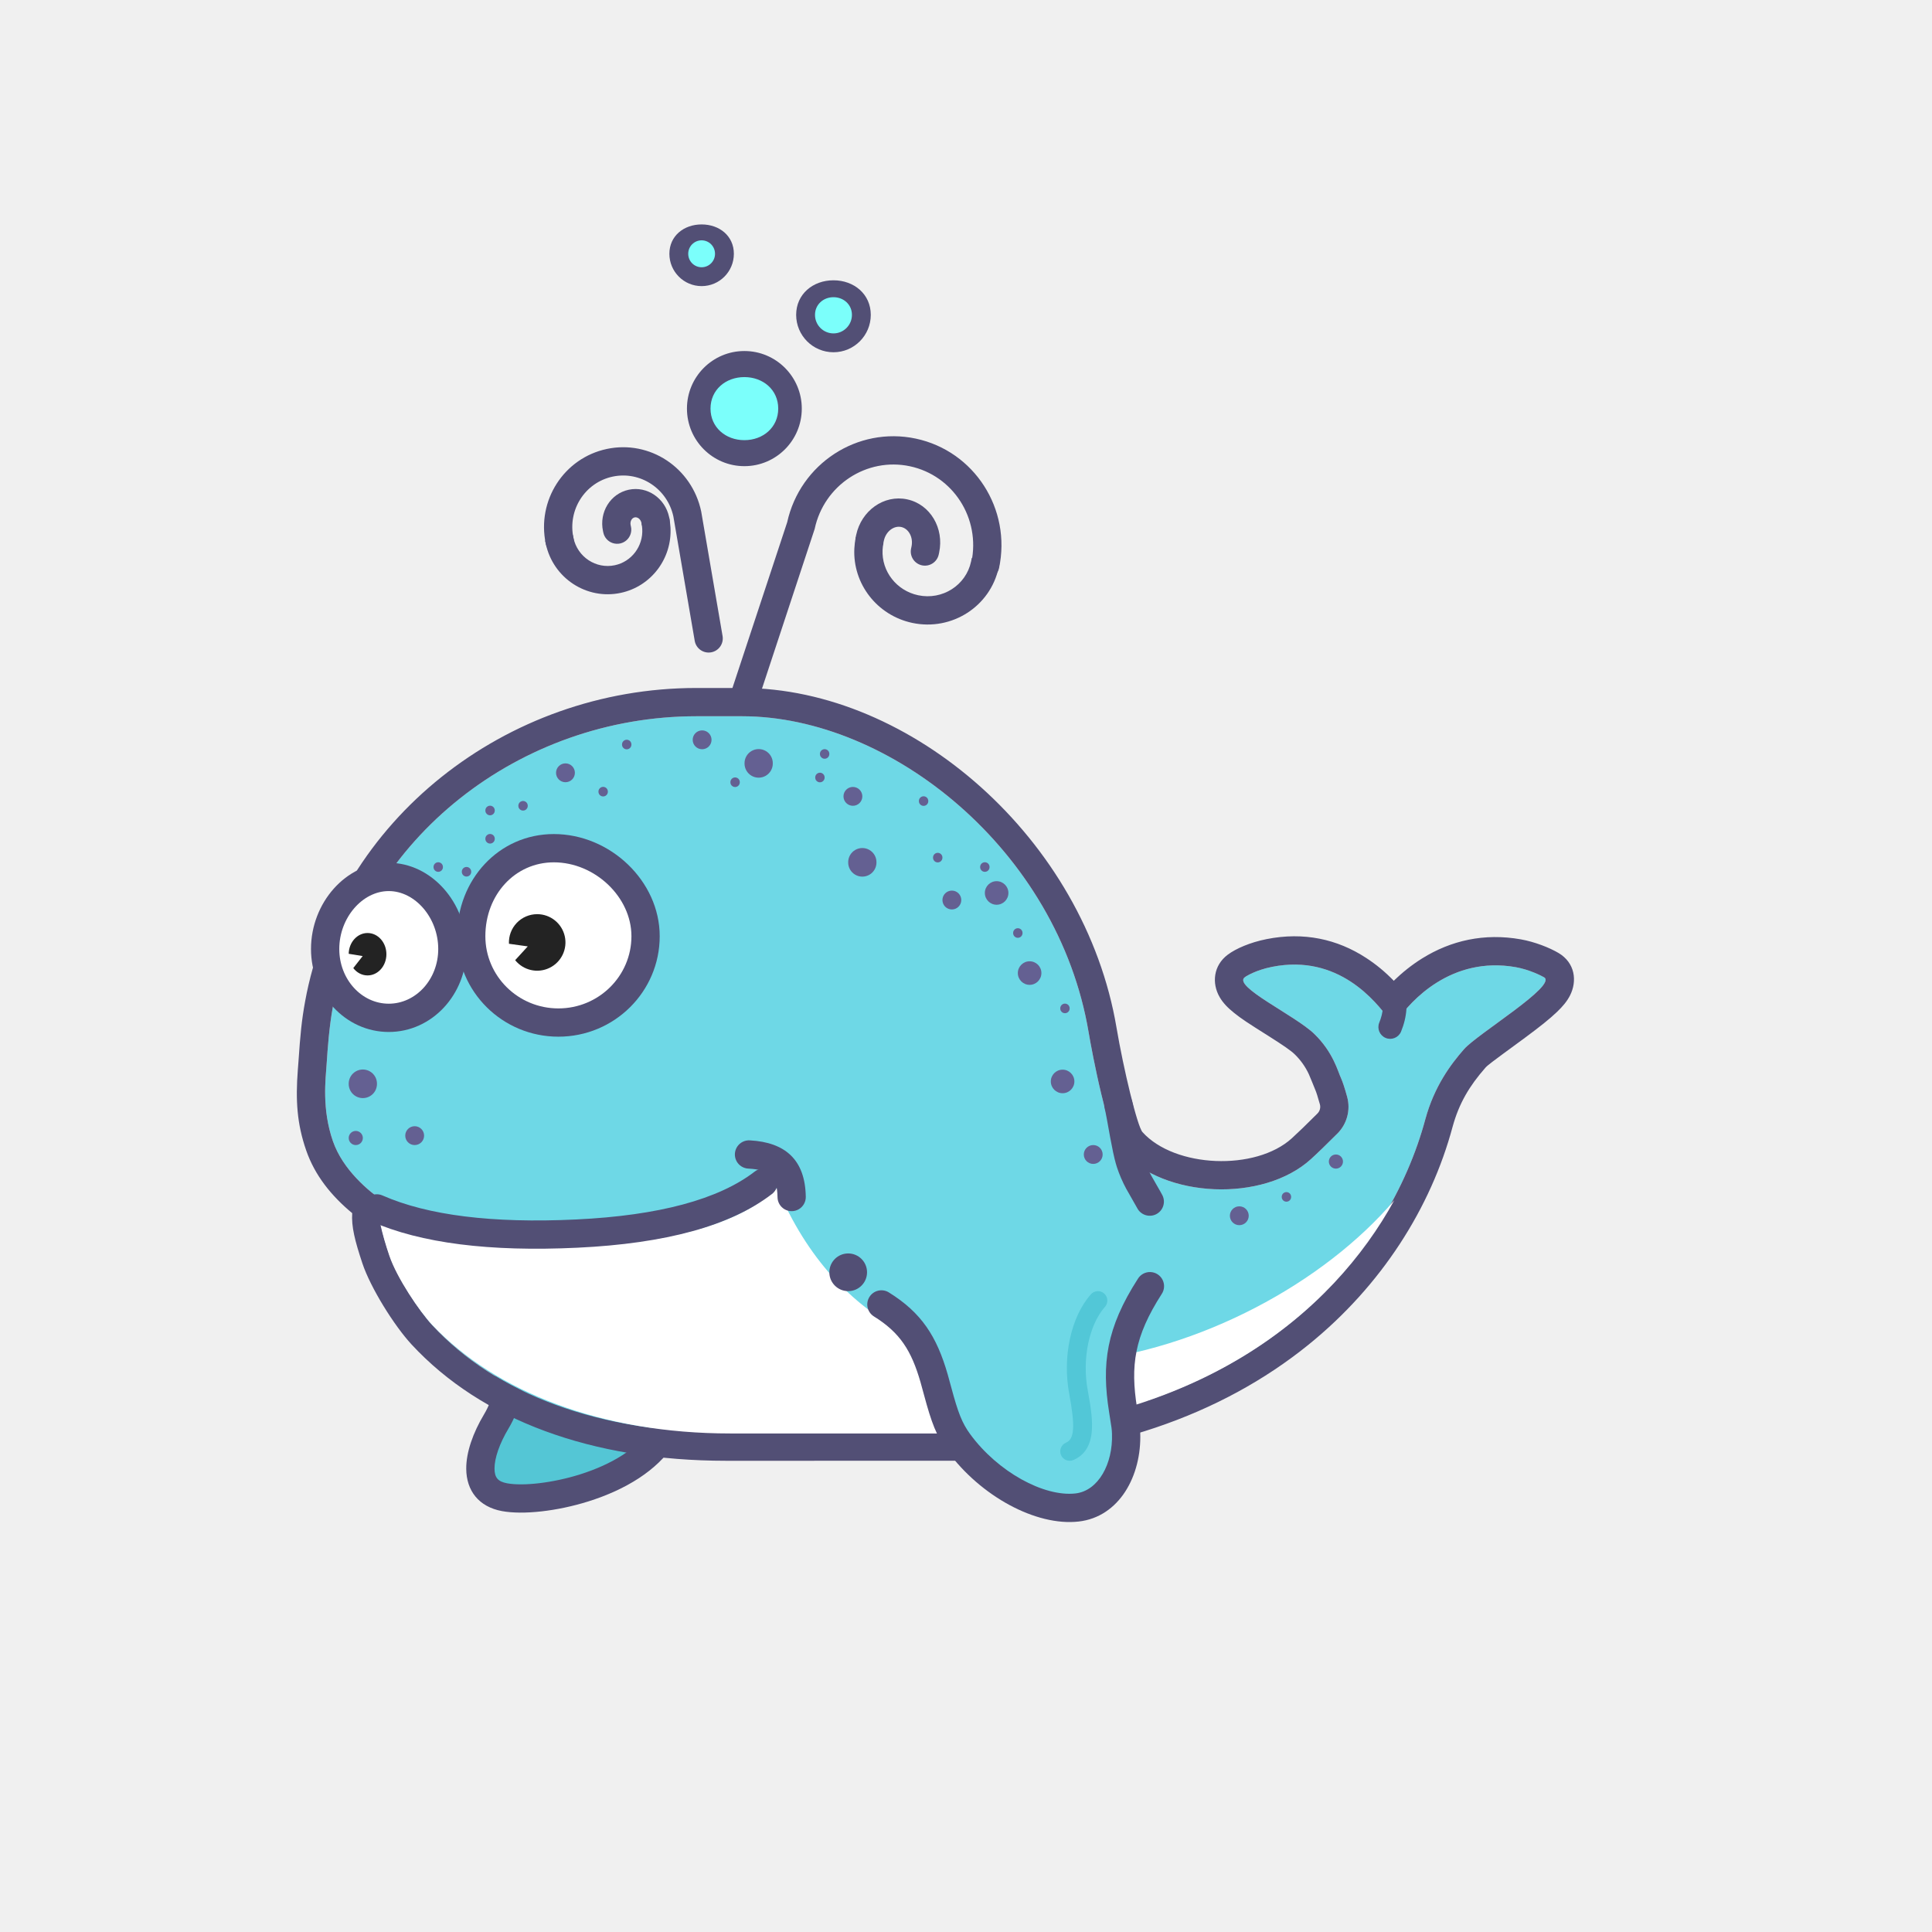
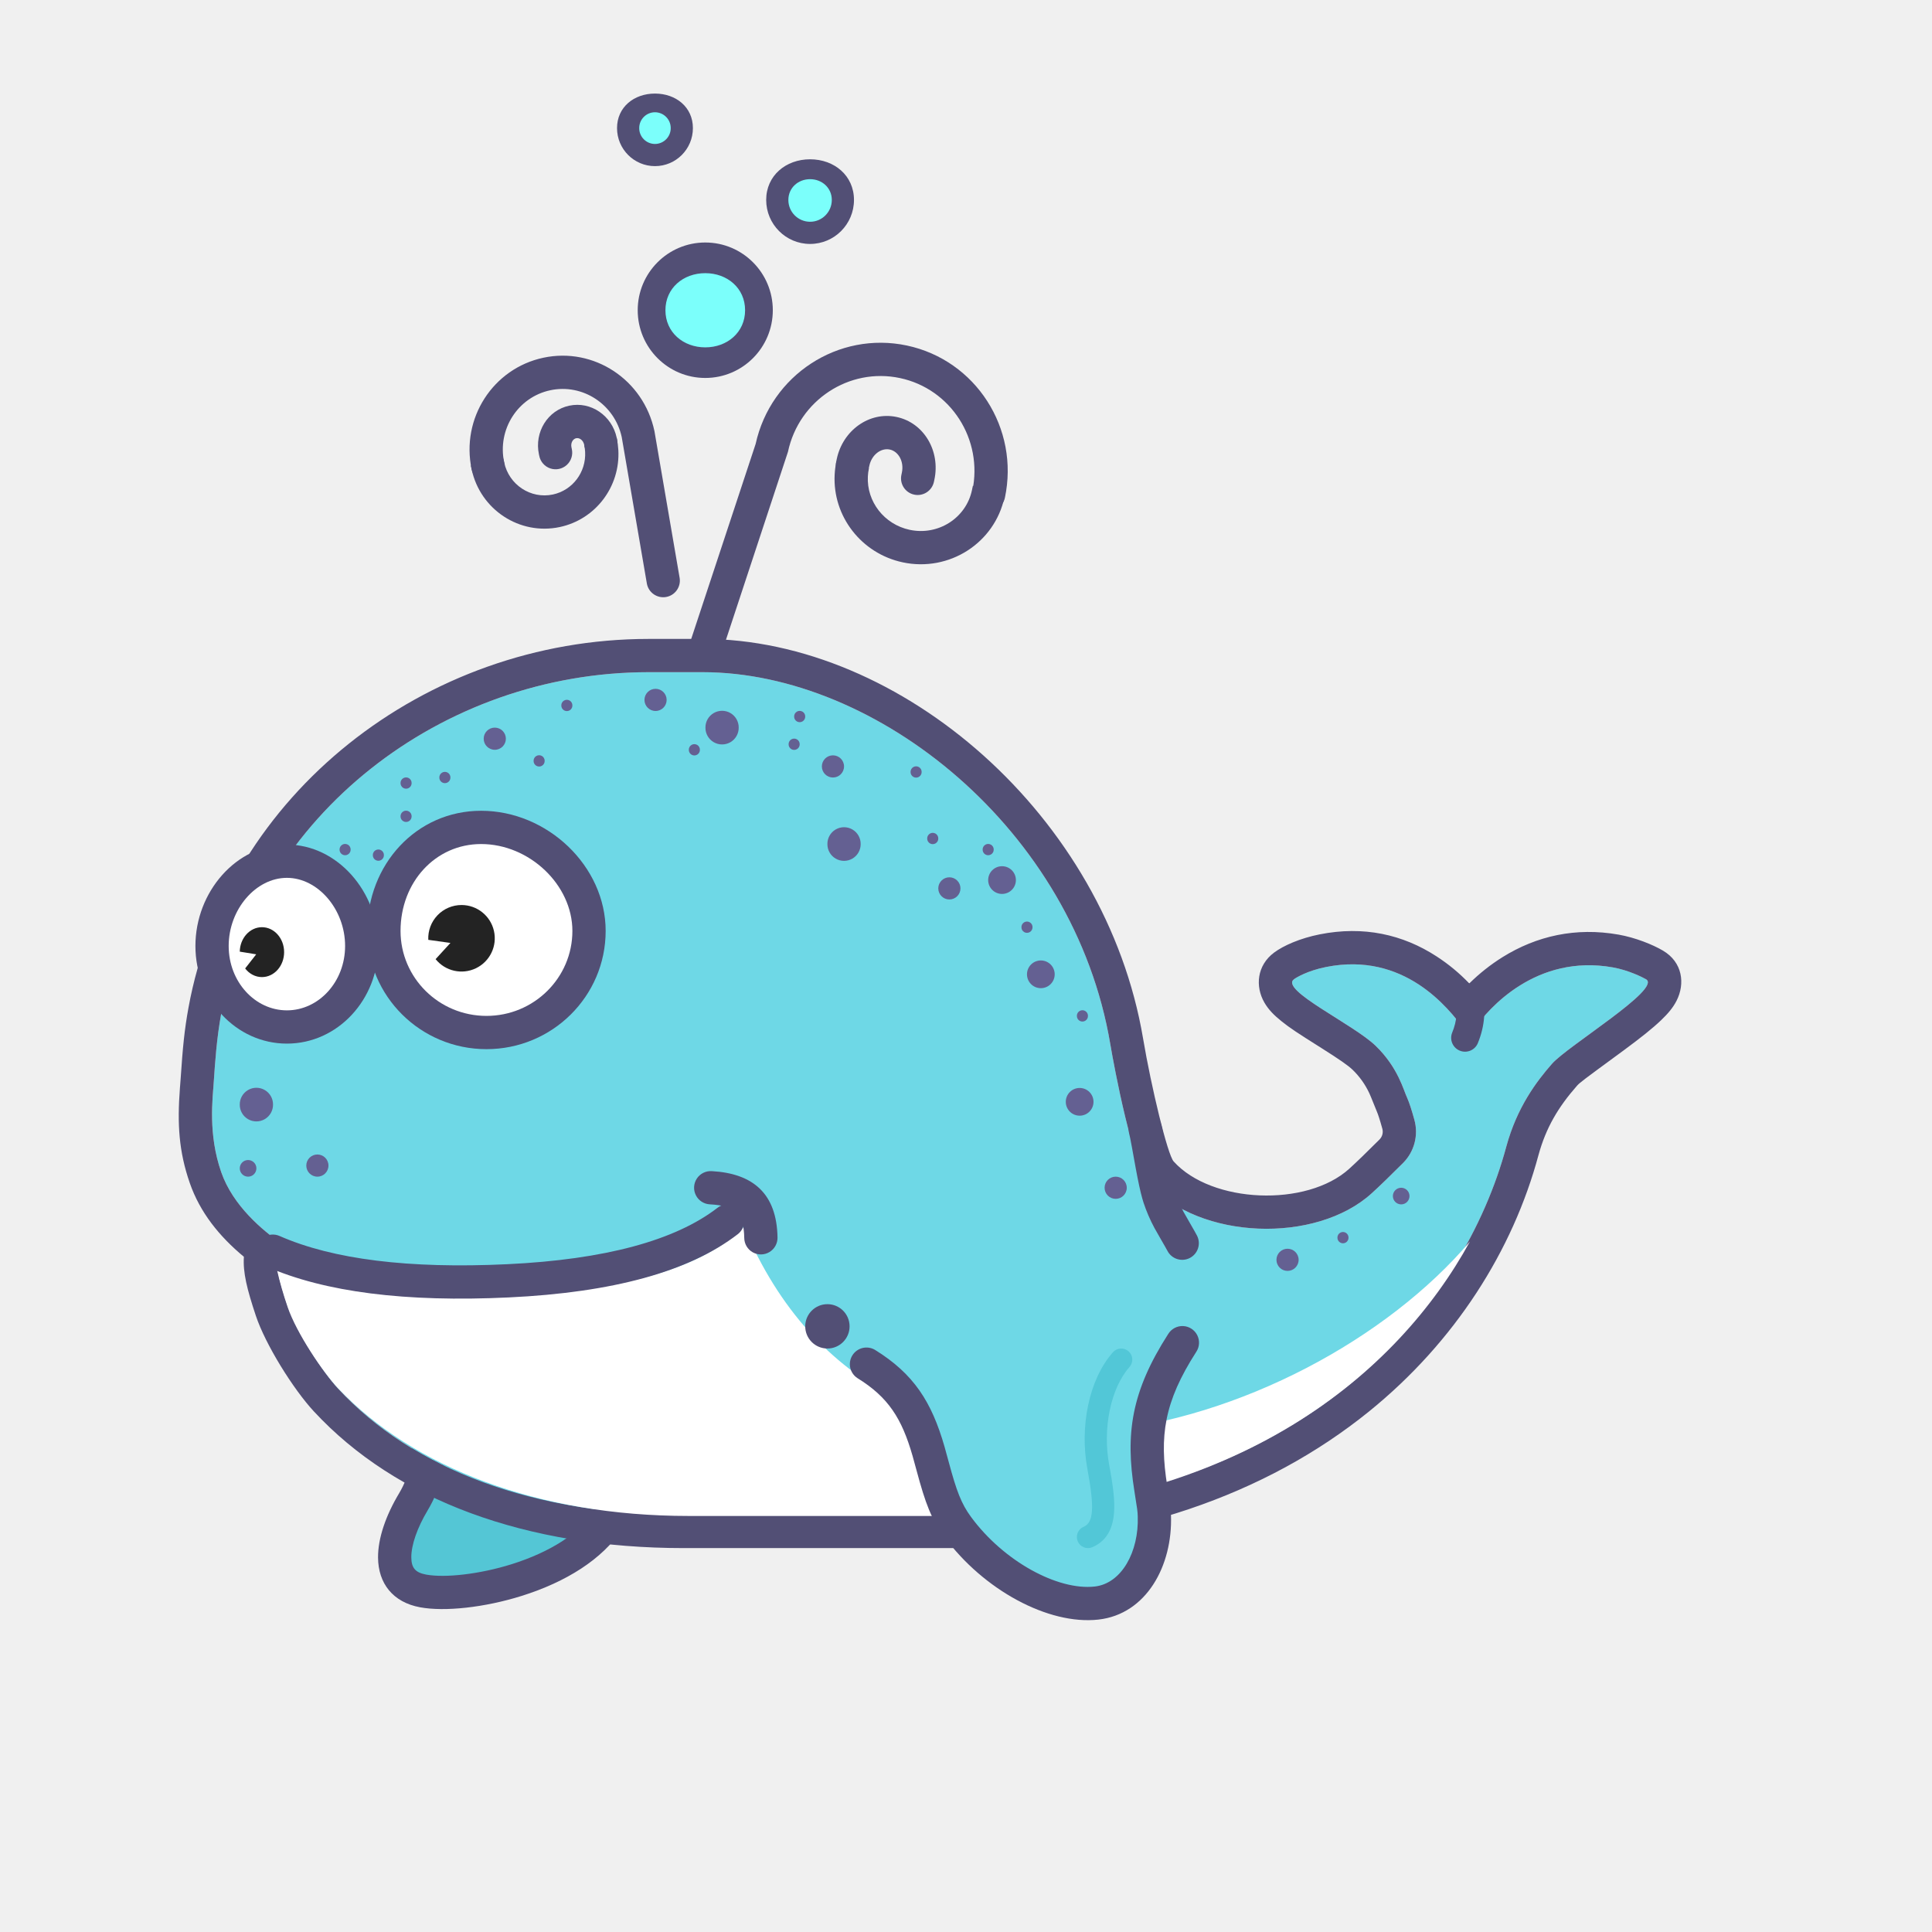
- <svg xmlns="http://www.w3.org/2000/svg" width="800px" height="800px" viewBox="0 0 1024 1024" class="icon" version="1.1">
+ <svg xmlns="http://www.w3.org/2000/svg" width="800px" height="800px" viewBox="76.8 76.8 870.4 870.4" class="icon" version="1.1">
  <path d="M249.756 671.844c24.776 41.714 23.18 65.004 13.26 81.59s-13.956 36.724 4.401 40.116c18.357 3.392 66.258-5.794 83.526-32.096 17.268-26.299 7.34-56.702 41.177-79.365" fill="#54C6D5" />
  <path d="M256.197 668.018c23.48 39.531 26.539 67.047 13.247 89.265-4.67 7.807-7.375 15.577-7.34 21.112 0.03 4.69 1.733 6.873 6.673 7.785 8.429 1.558 24.054-0.135 38.565-4.693 17.046-5.355 30.54-13.792 37.339-24.146 4.528-6.898 7.023-13.747 10.098-26.025 0.207-0.829 0.355-1.419 0.754-3.04 3.279-13.275 5.175-19.341 9.029-26.799 5.185-10.035 12.635-18.415 23.387-25.615a7.493 7.493 0 0 1 8.339 12.45c-15.485 10.37-20.323 19.733-26.207 43.557-0.405 1.633-0.552 2.235-0.767 3.084-3.452 13.784-6.434 21.964-12.111 30.608-9.001 13.712-25.328 23.922-45.373 30.22-16.666 5.235-34.671 7.183-45.778 5.132-12.233-2.26-18.864-10.754-18.937-22.431-0.052-8.697 3.512-18.944 9.468-28.897 10.08-16.849 7.65-38.69-13.27-73.918a7.493 7.493 0 1 1 12.882-7.653z" fill="#524F75" />
  <path d="M755.43 593.318c-18.999 70.723-88.756 161.302-247.356 165.94H384.837c-67.721 0-121.911-20.378-155.665-56.812-6.896-7.44-18.912-25.67-22.9-37.656s-6.191-19.156-2.92-27.923c-8.102-5.682-21.606-16.776-26.901-32.036-5.939-17.121-3.871-32.803-3.312-41.11s1.269-18.996 3.312-30.218C192.659 444.443 275.668 379.629 369.032 379.629h24.309c78.538 0 167.362 70.881 183.653 167.491 1.883 11.187 10.15 54.896 17.425 62.961 22.798 25.288 75.167 27.223 100.347 4.328 3.497-3.182 8.202-7.73 14.114-13.642a19.993 19.993 0 0 0 5.137-19.429c-1.266-4.606-2.348-7.9-3.242-9.888-1.621-3.357-4.059-13.664-14.201-23.477-10.14-9.815-43.303-25.173-36.824-30.003 1.044-0.779 6.097-3.856 14.501-5.527 35.041-6.978 55.034 18.335 62.179 28.083 0.779 1.064 1.531 2.123 2.258 3.172 0.709-1.051 1.449-2.133 2.215-3.247 6.494-9.436 28.04-33.929 62.479-27.833 7.128 1.259 13.599 4.538 14.99 5.355 7.255 4.266-35.273 30.003-42.376 38.088s-15.782 19.703-20.567 37.256z" fill="#6ED8E6" />
  <path d="M755.43 593.318c4.785-17.55 13.464-29.172 20.565-37.256s49.632-33.822 42.376-38.088c-1.391-0.817-7.862-4.096-14.99-5.355-34.439-6.097-55.985 18.397-62.479 27.833-0.767 1.111-3.694 1.139-4.473 0.075-7.143-9.745-27.136-35.061-62.179-28.083-8.402 1.671-13.457 4.75-14.501 5.527-6.479 4.83 26.686 20.188 36.824 30.003 10.143 9.815 12.578 20.123 14.201 23.477 0.892 1.988 1.976 5.282 3.242 9.888a19.98 19.98 0 0 1-5.137 19.429c-5.912 5.912-10.617 10.46-14.114 13.642-25.18 22.895-77.549 20.96-100.347-4.328-7.273-8.065-15.542-51.774-17.425-62.961C560.702 450.51 471.879 379.629 393.341 379.629h-24.309c-93.364 0-176.373 64.814-192.582 153.875-2.041 11.219-2.75 21.909-3.312 30.218s-2.63 23.987 3.312 41.11c5.295 15.26 18.802 26.354 26.901 32.036-3.272 8.766-1.066 15.937 2.92 27.923s16.004 30.215 22.9 37.656C262.928 738.881 317.115 759.259 384.837 759.259h123.235c158.603-4.638 228.357-95.217 247.358-165.94z m-17.246-69.295l0.505 19.673c2.328-13.497 2.343-21.444 0.045-23.834-3.964 3.909 0.187 3.067-0.549 4.161zM162.292 609.745c-4.93-14.211-5.667-26.559-4.438-42.681-0.022 0.295 0.277-3.544 0.332-4.351 0.972-14.408 1.718-21.994 3.519-31.891C179.128 435.095 267.911 364.644 369.032 364.644h24.309c89.862 0 181.615 80.269 198.429 179.984 3.696 21.931 11.029 52.371 13.777 55.418 17.103 18.971 59.946 20.727 79.138 3.277 3.292-2.995 7.845-7.39 13.599-13.15a4.995 4.995 0 0 0 1.286-4.858c-1.079-3.916-1.958-6.601-2.46-7.717-0.712-1.658-2.637-6.644-3.387-8.234a35.575 35.575 0 0 0-7.565-10.625c-1.948-1.888-6.012-4.708-13.714-9.571-11.341-7.146-14.438-9.184-18.29-12.271-3.392-2.72-5.879-5.242-7.71-8.397-4.251-7.338-3.367-16.789 4.356-22.543 4.243-3.164 11.731-6.459 20.53-8.209 19.733-3.931 37.446 0.025 52.641 9.9a82.3 82.3 0 0 1 14.766 12.216 86.553 86.553 0 0 1 15.008-11.873c15.295-9.523 32.945-13.544 52.254-10.128 7.555 1.339 15.335 4.466 19.973 7.193 8.906 5.237 10.048 14.943 6.151 22.588-1.571 3.082-3.809 5.747-6.883 8.692-3.906 3.751-9.111 7.882-16.911 13.647l-2.363 1.738c-15.857 11.621-17.52 12.88-18.704 14.229-8.419 9.586-13.976 18.869-17.368 31.307-11.499 42.816-37.556 84.073-76.36 115.462-46.335 37.478-108.292 59.272-185.014 61.515L384.837 774.244c-71.018 0-129.509-21.514-166.66-61.612-9.238-9.973-21.779-30.041-26.127-43.11-3.986-11.983-5.839-19.434-5.375-26.524-11.132-9.231-19.801-20.04-24.384-33.253z" fill="#524F75" />
  <path d="M192.312 574.439m-7.493 0a7.493 7.493 0 1 0 14.985 0 7.493 7.493 0 1 0-14.985 0Z" fill="#646092" />
  <path d="M402.107 404.605m-7.493 0a7.493 7.493 0 1 0 14.985 0 7.493 7.493 0 1 0-14.985 0Z" fill="#646092" />
  <path d="M457.054 457.054m-7.493 0a7.493 7.493 0 1 0 14.985 0 7.493 7.493 0 1 0-14.985 0Z" fill="#646092" />
  <path d="M452.059 422.088m-4.995 0a4.995 4.995 0 1 0 9.99 0 4.995 4.995 0 1 0-9.99 0Z" fill="#646092" />
  <path d="M504.507 477.034m-4.995 0a4.995 4.995 0 1 0 9.99 0 4.995 4.995 0 1 0-9.99 0Z" fill="#646092" />
  <path d="M372.137 392.117m-4.995 0a4.995 4.995 0 1 0 9.99 0 4.995 4.995 0 1 0-9.99 0Z" fill="#646092" />
  <path d="M528.234 473.288m-6.244 0a6.244 6.244 0 1 0 12.488 0 6.244 6.244 0 1 0-12.488 0Z" fill="#646092" />
  <path d="M545.717 515.746m-6.244 0a6.244 6.244 0 1 0 12.488 0 6.244 6.244 0 1 0-12.488 0Z" fill="#646092" />
  <path d="M708.059 615.649m-3.746 0a3.746 3.746 0 1 0 7.493 0 3.746 3.746 0 1 0-7.493 0Z" fill="#646092" />
  <path d="M563.2 573.19m-6.244 0a6.244 6.244 0 1 0 12.488 0 6.244 6.244 0 1 0-12.488 0Z" fill="#646092" />
  <path d="M299.707 409.6m-4.995 0a4.995 4.995 0 1 0 9.99 0 4.995 4.995 0 1 0-9.99 0Z" fill="#646092" />
  <path d="M219.785 601.912m-4.995 0a4.995 4.995 0 1 0 9.99 0 4.995 4.995 0 1 0-9.99 0Z" fill="#646092" />
  <path d="M579.434 611.902m-4.995 0a4.995 4.995 0 1 0 9.99 0 4.995 4.995 0 1 0-9.99 0Z" fill="#646092" />
  <path d="M656.859 644.371m-4.995 0a4.995 4.995 0 1 0 9.99 0 4.995 4.995 0 1 0-9.99 0Z" fill="#646092" />
  <path d="M194.81 536.976m-4.995 0a4.995 4.995 0 1 0 9.99 0 4.995 4.995 0 1 0-9.99 0Z" fill="#646092" />
  <path d="M188.566 603.161m-3.746 0a3.746 3.746 0 1 0 7.493 0 3.746 3.746 0 1 0-7.493 0Z" fill="#646092" />
  <path d="M211.044 485.776m-3.746 0a3.746 3.746 0 1 0 7.493 0 3.746 3.746 0 1 0-7.493 0Z" fill="#646092" />
  <path d="M247.259 462.049m-2.498 0a2.498 2.498 0 1 0 4.995 0 2.498 2.498 0 1 0-4.995 0Z" fill="#646092" />
  <path d="M232.273 459.551m-2.498 0a2.498 2.498 0 1 0 4.995 0 2.498 2.498 0 1 0-4.995 0Z" fill="#646092" />
  <path d="M434.576 412.098m-2.498 0a2.498 2.498 0 1 0 4.995 0 2.498 2.498 0 1 0-4.995 0Z" fill="#646092" />
  <path d="M497.015 454.556m-2.498 0a2.498 2.498 0 1 0 4.995 0 2.498 2.498 0 1 0-4.995 0Z" fill="#646092" />
  <path d="M539.473 494.517m-2.498 0a2.498 2.498 0 1 0 4.995 0 2.498 2.498 0 1 0-4.995 0Z" fill="#646092" />
  <path d="M681.834 634.38m-2.498 0a2.498 2.498 0 1 0 4.995 0 2.498 2.498 0 1 0-4.995 0Z" fill="#646092" />
  <path d="M564.449 534.478m-2.498 0a2.498 2.498 0 1 0 4.995 0 2.498 2.498 0 1 0-4.995 0Z" fill="#646092" />
  <path d="M259.746 444.566m-2.498 0a2.498 2.498 0 1 0 4.995 0 2.498 2.498 0 1 0-4.995 0Z" fill="#646092" />
  <path d="M277.229 427.083m-2.498 0a2.498 2.498 0 1 0 4.995 0 2.498 2.498 0 1 0-4.995 0Z" fill="#646092" />
  <path d="M319.688 419.59m-2.498 0a2.498 2.498 0 1 0 4.995 0 2.498 2.498 0 1 0-4.995 0Z" fill="#646092" />
  <path d="M389.62 414.595m-2.498 0a2.498 2.498 0 1 0 4.995 0 2.498 2.498 0 1 0-4.995 0Z" fill="#646092" />
  <path d="M437.073 399.61m-2.498 0a2.498 2.498 0 1 0 4.995 0 2.498 2.498 0 1 0-4.995 0Z" fill="#646092" />
  <path d="M489.522 424.585m-2.498 0a2.498 2.498 0 1 0 4.995 0 2.498 2.498 0 1 0-4.995 0Z" fill="#646092" />
  <path d="M521.99 459.551m-2.498 0a2.498 2.498 0 1 0 4.995 0 2.498 2.498 0 1 0-4.995 0Z" fill="#646092" />
  <path d="M332.176 394.615m-2.498 0a2.498 2.498 0 1 0 4.995 0 2.498 2.498 0 1 0-4.995 0Z" fill="#646092" />
  <path d="M259.746 429.58m-2.498 0a2.498 2.498 0 1 0 4.995 0 2.498 2.498 0 1 0-4.995 0Z" fill="#646092" />
  <path d="M274.732 449.561m-2.498 0a2.498 2.498 0 1 0 4.995 0 2.498 2.498 0 1 0-4.995 0Z" fill="#646092" />
  <path d="M739.023 636.131c-32.633 59.547-103.751 119.975-231.754 123.637H387.015c-67.681 0-124.089-21.821-157.823-57.446-6.891-7.278-18.812-24.936-22.798-36.659a169.27 169.27 0 0 1-4.86-16.966c55.728 9.698 94.59 13.567 116.584 11.604 39.581-3.527 74.555-11.604 93.811-30.797 63.168 150.031 252.746 94.053 327.096 6.629z" fill="#FFFFFF" />
  <path d="M609.405 681.834c-24.776 38.542-13.08 62.424-12.54 77.851 0.537 15.43-6.756 37.184-26.067 39.322-19.306 2.138-46.202-12.066-62.576-34.379-16.377-22.311-7.34-52.391-41.177-73.328" fill="#6ED8E6" />
  <path d="M603.104 677.783c-16.761 26.07-19.341 45.101-15.243 70.771 1.394 8.726 1.426 8.971 1.514 11.394 0.554 15.937-7.273 30.27-19.404 31.614-16.681 1.846-41.047-11.384-55.713-31.364-4.383-5.972-6.516-11.626-10.048-24.776a380.453 380.453 0 0 0-1.893-6.896c-5.782-20.113-13.809-32.753-31.332-43.597a7.495 7.495 0 0 0-7.885 12.745c13.916 8.609 19.975 18.152 24.816 34.996 0.514 1.791 0.827 2.935 1.823 6.641 4.001 14.888 6.611 21.814 12.44 29.753 17.6 23.982 46.897 39.889 69.442 37.391 21.604-2.393 33.525-24.214 32.728-47.029-0.117-3.362-0.142-3.512-1.693-13.235-3.567-22.323-1.479-37.708 13.05-60.306a7.493 7.493 0 1 0-12.603-8.102z" fill="#524F75" />
  <path d="M449.561 674.341m-9.99 0a9.99 9.99 0 1 0 19.98 0 9.99 9.99 0 1 0-19.98 0Z" fill="#524F75" />
  <path d="M206.049 539.473c18.622 0 33.717-16.339 33.717-36.492 0-20.155-15.095-38.188-33.717-38.188S172.332 482.826 172.332 502.981C172.332 523.134 187.427 539.473 206.049 539.473z" fill="#FFFFFF" />
  <path d="M206.049 546.966C183.151 546.966 164.839 527.145 164.839 502.981c0-24.401 18.477-45.68 41.21-45.68s41.21 21.279 41.21 45.68C247.259 527.145 228.946 546.966 206.049 546.966z m0-14.985c14.346 0 26.224-12.857 26.224-28.999 0-16.556-12.276-30.695-26.224-30.695S179.824 486.425 179.824 502.981C179.824 519.123 191.703 531.98 206.049 531.98z" fill="#524F75" />
  <path d="M187.247 513.101C189.078 515.487 191.788 516.995 194.81 516.995c5.517 0 9.99-5.033 9.99-11.239s-4.473-11.239-9.99-11.239c-5.45 0-9.883 4.91-9.99 11.012l7.408 1.211-4.98 6.361z" fill="#232323" />
  <path d="M295.961 541.971c25.518 0 46.205-20.49 46.205-45.765C342.166 470.93 319.068 449.561 293.551 449.561S249.756 470.93 249.756 496.205 270.443 541.971 295.961 541.971z" fill="#FFFFFF" />
  <path d="M295.961 549.463c-29.641 0-53.698-23.829-53.698-53.258C242.263 466.265 264.347 442.068 293.551 442.068 323.404 442.068 349.659 466.969 349.659 496.205 349.659 525.634 325.602 549.463 295.961 549.463z m0-14.985c21.397 0 38.712-17.151 38.712-38.273C334.673 475.428 315.3 457.054 293.551 457.054 272.943 457.054 257.249 474.252 257.249 496.205 257.249 517.327 274.564 534.478 295.961 534.478z" fill="#524F75" />
  <path d="M273.048 508.911A14.985 14.985 0 1 0 284.722 484.527a14.985 14.985 0 0 0-14.97 15.687l9.975 1.396-6.678 7.3z" fill="#232323" />
  <path d="M368.233 339.771a7.493 7.493 0 0 0 14.768-2.533L371.637 271.018C366.717 247.815 344.356 233.122 321.611 237.958S284.41 265.311 289.28 288.221a7.493 7.493 0 1 0 14.658-3.114c-3.157-14.853 6.169-29.384 20.785-32.491 14.571-3.097 28.957 6.319 32.174 21.092l11.339 66.063z" fill="#524F75" />
  <path d="M340.018 277.437c0.207 0.982 0.34 1.968 0.39 2.95 0.5 9.129-5.654 17.308-14.538 19.196-9.945 2.115-19.778-4.346-21.931-14.476l-0.362-1.708-14.661 3.114 0.365 1.711c3.866 18.19 21.629 29.861 39.704 26.017 16.159-3.434 27.281-18.222 26.389-34.666a34.456 34.456 0 0 0-0.699-5.252l-14.658 3.114z" fill="#524F75" />
  <path d="M340.135 277.876l-0.155-0.724c-0.437-2.055-2.14-3.242-3.611-2.927-1.474 0.312-2.548 2.09-2.11 4.141l0.155 0.727a7.493 7.493 0 1 1-14.658 3.114l-0.155-0.724c-2.113-9.945 3.869-19.838 13.654-21.916 9.785-2.08 19.271 4.521 21.387 14.468l0.155 0.724a7.493 7.493 0 1 1-14.661 3.117z" fill="#524F75" />
  <path d="M485.376 232.468c31.05 6.601 50.788 37.354 44.134 68.658a7.493 7.493 0 0 1-14.658-3.112c4.943-23.25-9.673-46.015-32.591-50.888s-45.531 9.985-50.471 33.23l-29.659 89.912a7.493 7.493 0 0 1-14.229-4.7l29.319-88.743c6.836-31.067 37.241-50.925 68.156-44.357z" fill="#524F75" />
  <path d="M468.26 287.794c-0.257 1.209-0.412 2.423-0.475 3.636-0.574 11.339 7.363 21.621 18.844 24.062 12.84 2.73 25.38-5.282 28.048-17.833l0.425-2.006 14.661 3.114-0.425 2.008c-4.398 20.69-24.933 33.814-45.82 29.374-18.669-3.969-31.642-20.775-30.695-39.476 0.1-2.008 0.36-4.009 0.782-5.994l14.656 3.114z" fill="#524F75" />
  <path d="M468.218 287.719l0.23-1.079c1.074-5.058 5.345-8.142 9.216-7.318 3.874 0.824 6.519 5.377 5.442 10.432l-0.23 1.081a7.493 7.493 0 0 0 14.658 3.114l0.23-1.079c2.73-12.842-4.668-25.588-16.983-28.207-12.318-2.617-24.261 6.019-26.991 18.862l-0.23 1.079A7.493 7.493 0 1 0 468.218 287.719z" fill="#524F75" />
  <path d="M426.976 166.872a14.831 14.781 90 1 0 29.561 0 14.831 14.781 90 1 0-29.561 0Z" fill="#7BFFFB" />
  <path d="M441.756 186.7c-10.927 0-19.776-8.881-19.776-19.826 0-10.947 8.851-18.31 19.776-18.31 10.927 0 19.776 7.363 19.776 18.31 0 10.944-8.849 19.826-19.776 19.826z m0-9.99c5.402 0 9.785-4.401 9.785-9.835 0-5.437-4.386-9.353-9.785-9.353s-9.785 3.916-9.785 9.353a9.808 9.808 0 0 0 9.785 9.835z" fill="#524F75" />
  <path d="M370.343 216.561a24.269 24.189 90 1 0 48.378 0 24.269 24.189 90 1 0-48.378 0Z" fill="#7BFFFB" />
  <path d="M394.532 247.076c-16.811 0-30.433-13.667-30.433-30.513s13.619-30.513 30.433-30.513 30.433 13.667 30.433 30.513-13.622 30.513-30.433 30.513z m0-13.784c9.905 0 17.945-6.771 17.945-16.731s-8.04-16.694-17.945-16.694-17.945 6.733-17.945 16.694 8.037 16.731 17.945 16.731z" fill="#524F75" />
  <path d="M359.784 134.514a12.136 12.093 90 1 0 24.186 0 12.136 12.093 90 1 0-24.186 0Z" fill="#7BFFFB" />
  <path d="M371.877 151.644c-9.443 0-17.091-7.673-17.091-17.131 0-9.456 7.648-15.56 17.091-15.56 9.441 0 17.088 6.104 17.088 15.56 0.002 9.458-7.645 17.131-17.088 17.131z m0-9.99a7.118 7.118 0 0 0 7.098-7.141A7.118 7.118 0 0 0 371.877 127.376a7.118 7.118 0 0 0-7.101 7.138 7.123 7.123 0 0 0 7.101 7.141z" fill="#524F75" />
  <path d="M196.788 647.375c26.334 11.576 62.711 16.152 109.231 13.939 46.852-2.228 81.226-11.589 103.159-28.492a7.493 7.493 0 1 0-9.151-11.868c-19.066 14.696-50.653 23.295-94.722 25.393-44.404 2.113-78.601-2.19-102.49-12.69a7.493 7.493 0 1 0-6.027 13.719z" fill="#524F75" />
  <path d="M396.688 619.383c11.291 0.642 15.218 4.011 15.41 15.13a7.493 7.493 0 1 0 14.983-0.265c-0.342-19.648-10.967-28.774-29.546-29.826a7.493 7.493 0 1 0-0.847 14.96z" fill="#524F75" />
  <path d="M578.188 686.02c-10.834 12.248-15.038 33.59-11.506 52.541 3.297 17.698 2.747 24.204-1.691 26.09a4.995 4.995 0 1 0 3.906 9.196c6.067-2.58 9.146-7.827 9.768-15.188 0.46-5.38-0.257-11.694-2.163-21.929-3.01-16.149 0.582-34.384 9.169-44.094a4.99 4.99 0 0 0-0.435-7.048 4.983 4.983 0 0 0-7.048 0.432z" fill="#52C7D7" />
  <path d="M732.175 526.126c1.444 5.31 1.074 10.557-1.164 15.952a6.246 6.246 0 0 0 11.539 4.78c3.279-7.925 3.856-15.999 1.676-24.009a6.236 6.236 0 0 0-3.611-4.121c-0.582-0.245-1.231 1.166-1.871 1.106-0.722-0.065-1.439-1.573-2.18-1.371a6.241 6.241 0 0 0-4.388 7.663zM585.458 587.249c0.292 1.131 0.687 3.107 1.269 6.264 0.142 0.789 1.334 7.425 1.718 9.486 1.131 6.109 2.048 10.442 2.98 13.754 0.19 0.677 0.382 1.311 0.574 1.903a71.415 71.415 0 0 0 4.908 11.386c1.161 2.175 5.155 8.916 5.799 10.2a7.498 7.498 0 0 0 10.058 3.337 7.498 7.498 0 0 0 3.337-10.058c-0.937-1.863-5.06-8.819-5.972-10.527a56.033 56.033 0 0 1-3.899-9.021c-0.122-0.367-0.25-0.797-0.385-1.276-0.772-2.747-1.618-6.743-2.67-12.425-0.372-2.013-1.561-8.624-1.713-9.456-0.642-3.504-1.086-5.704-1.494-7.295a7.493 7.493 0 0 0-14.511 3.729z" fill="#524F75" />
</svg>
